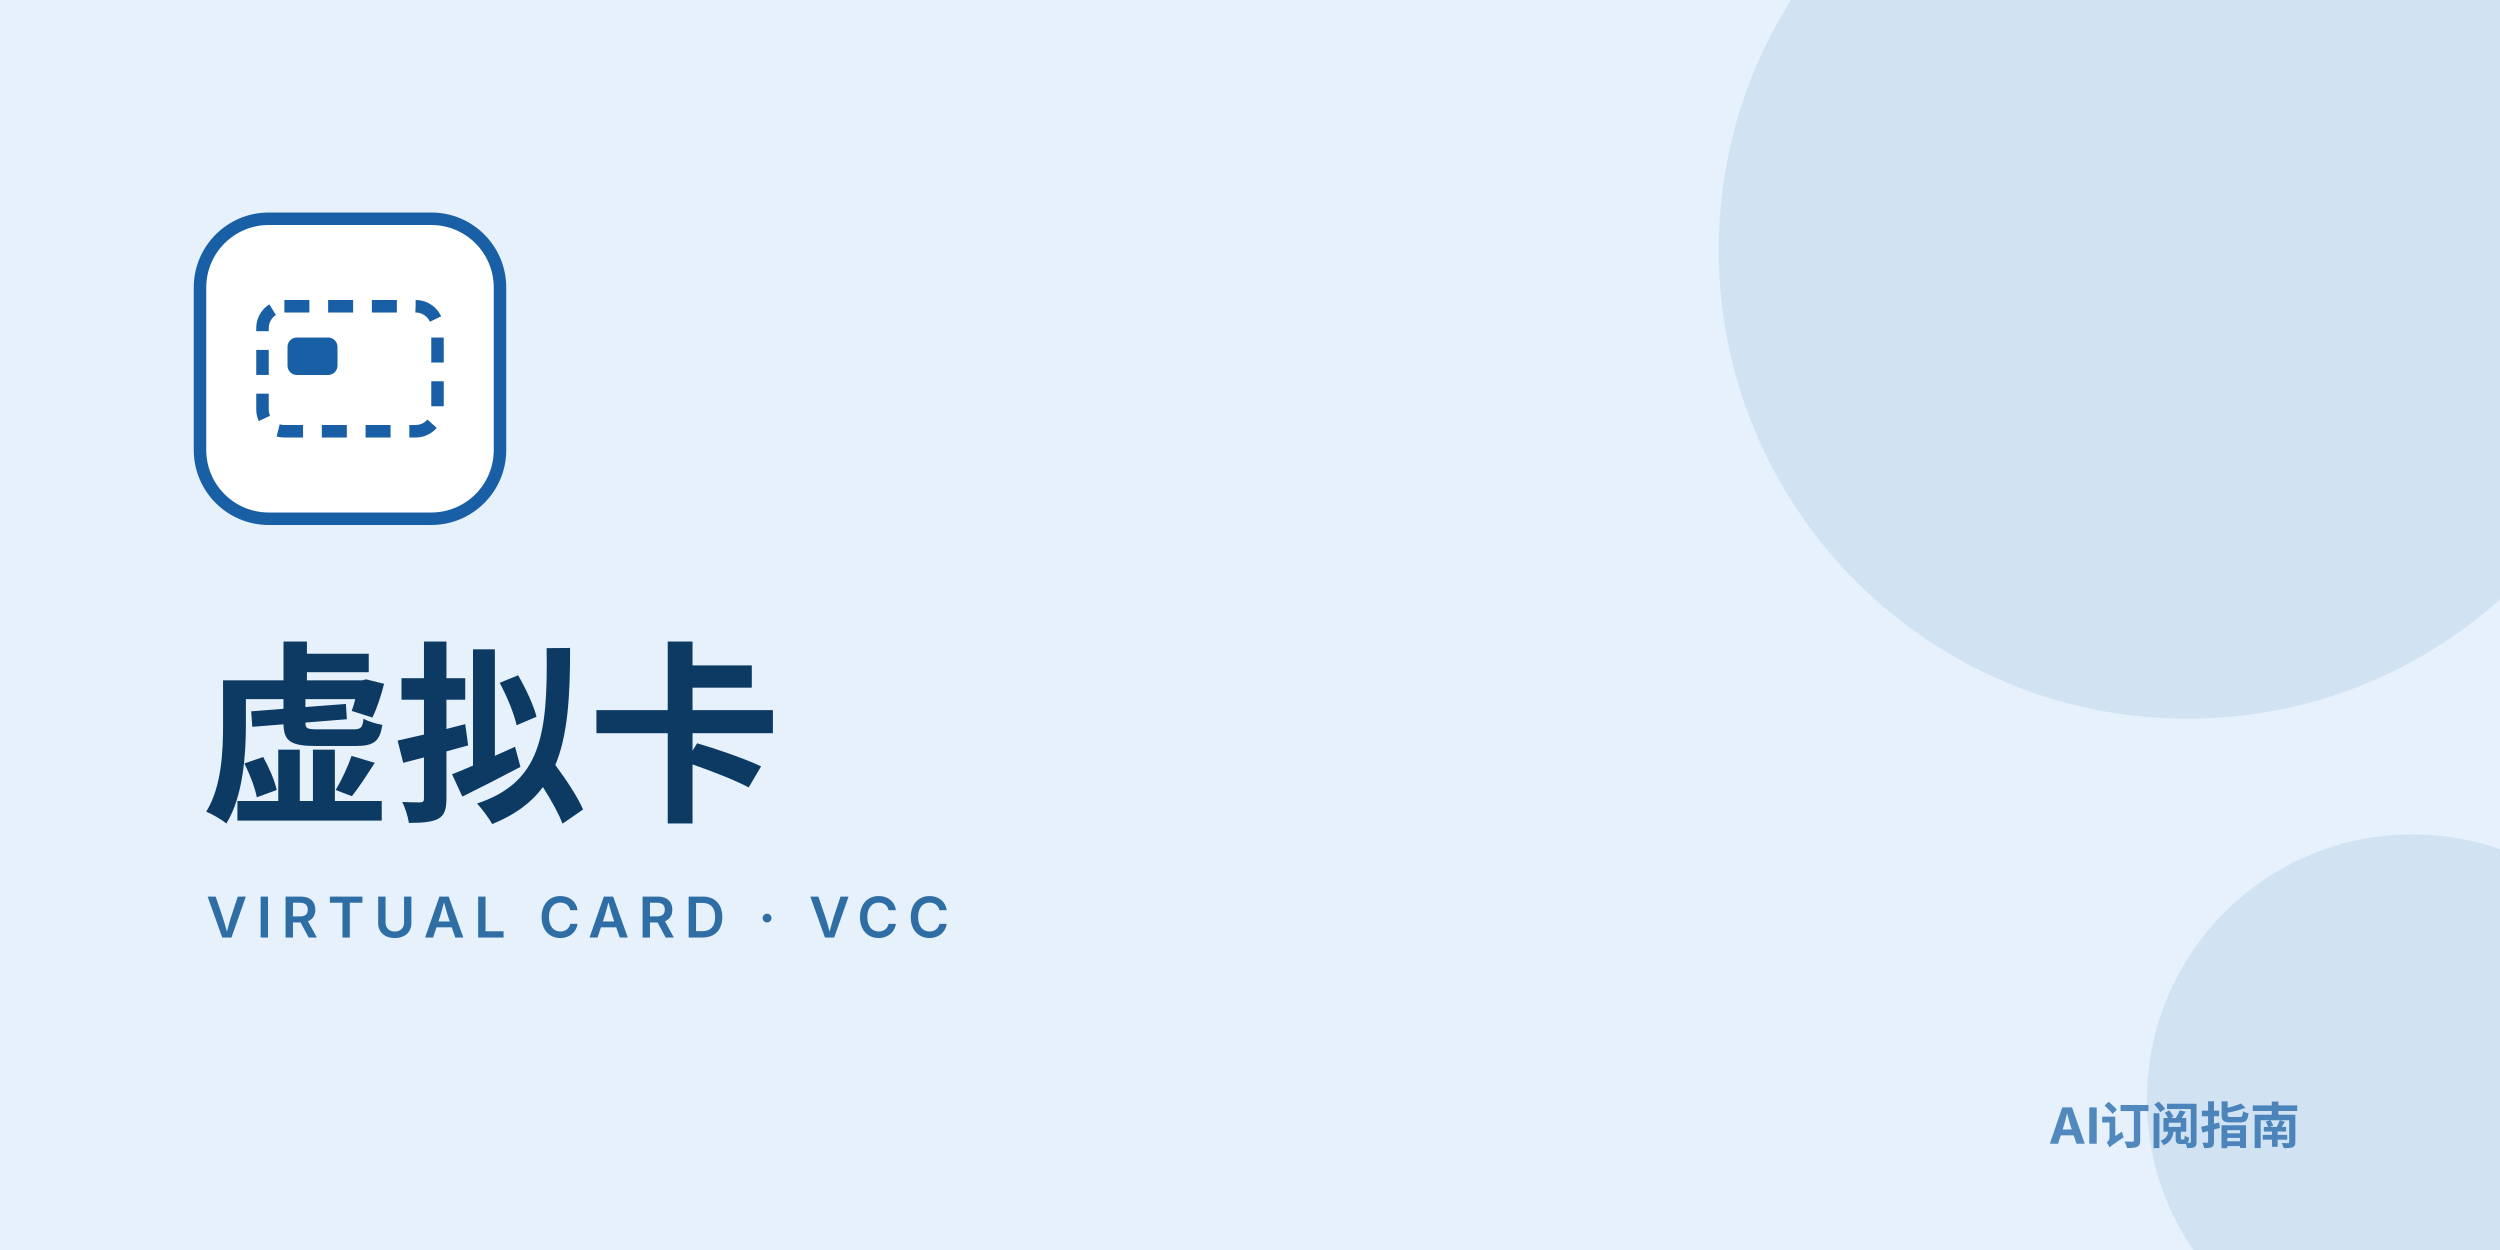
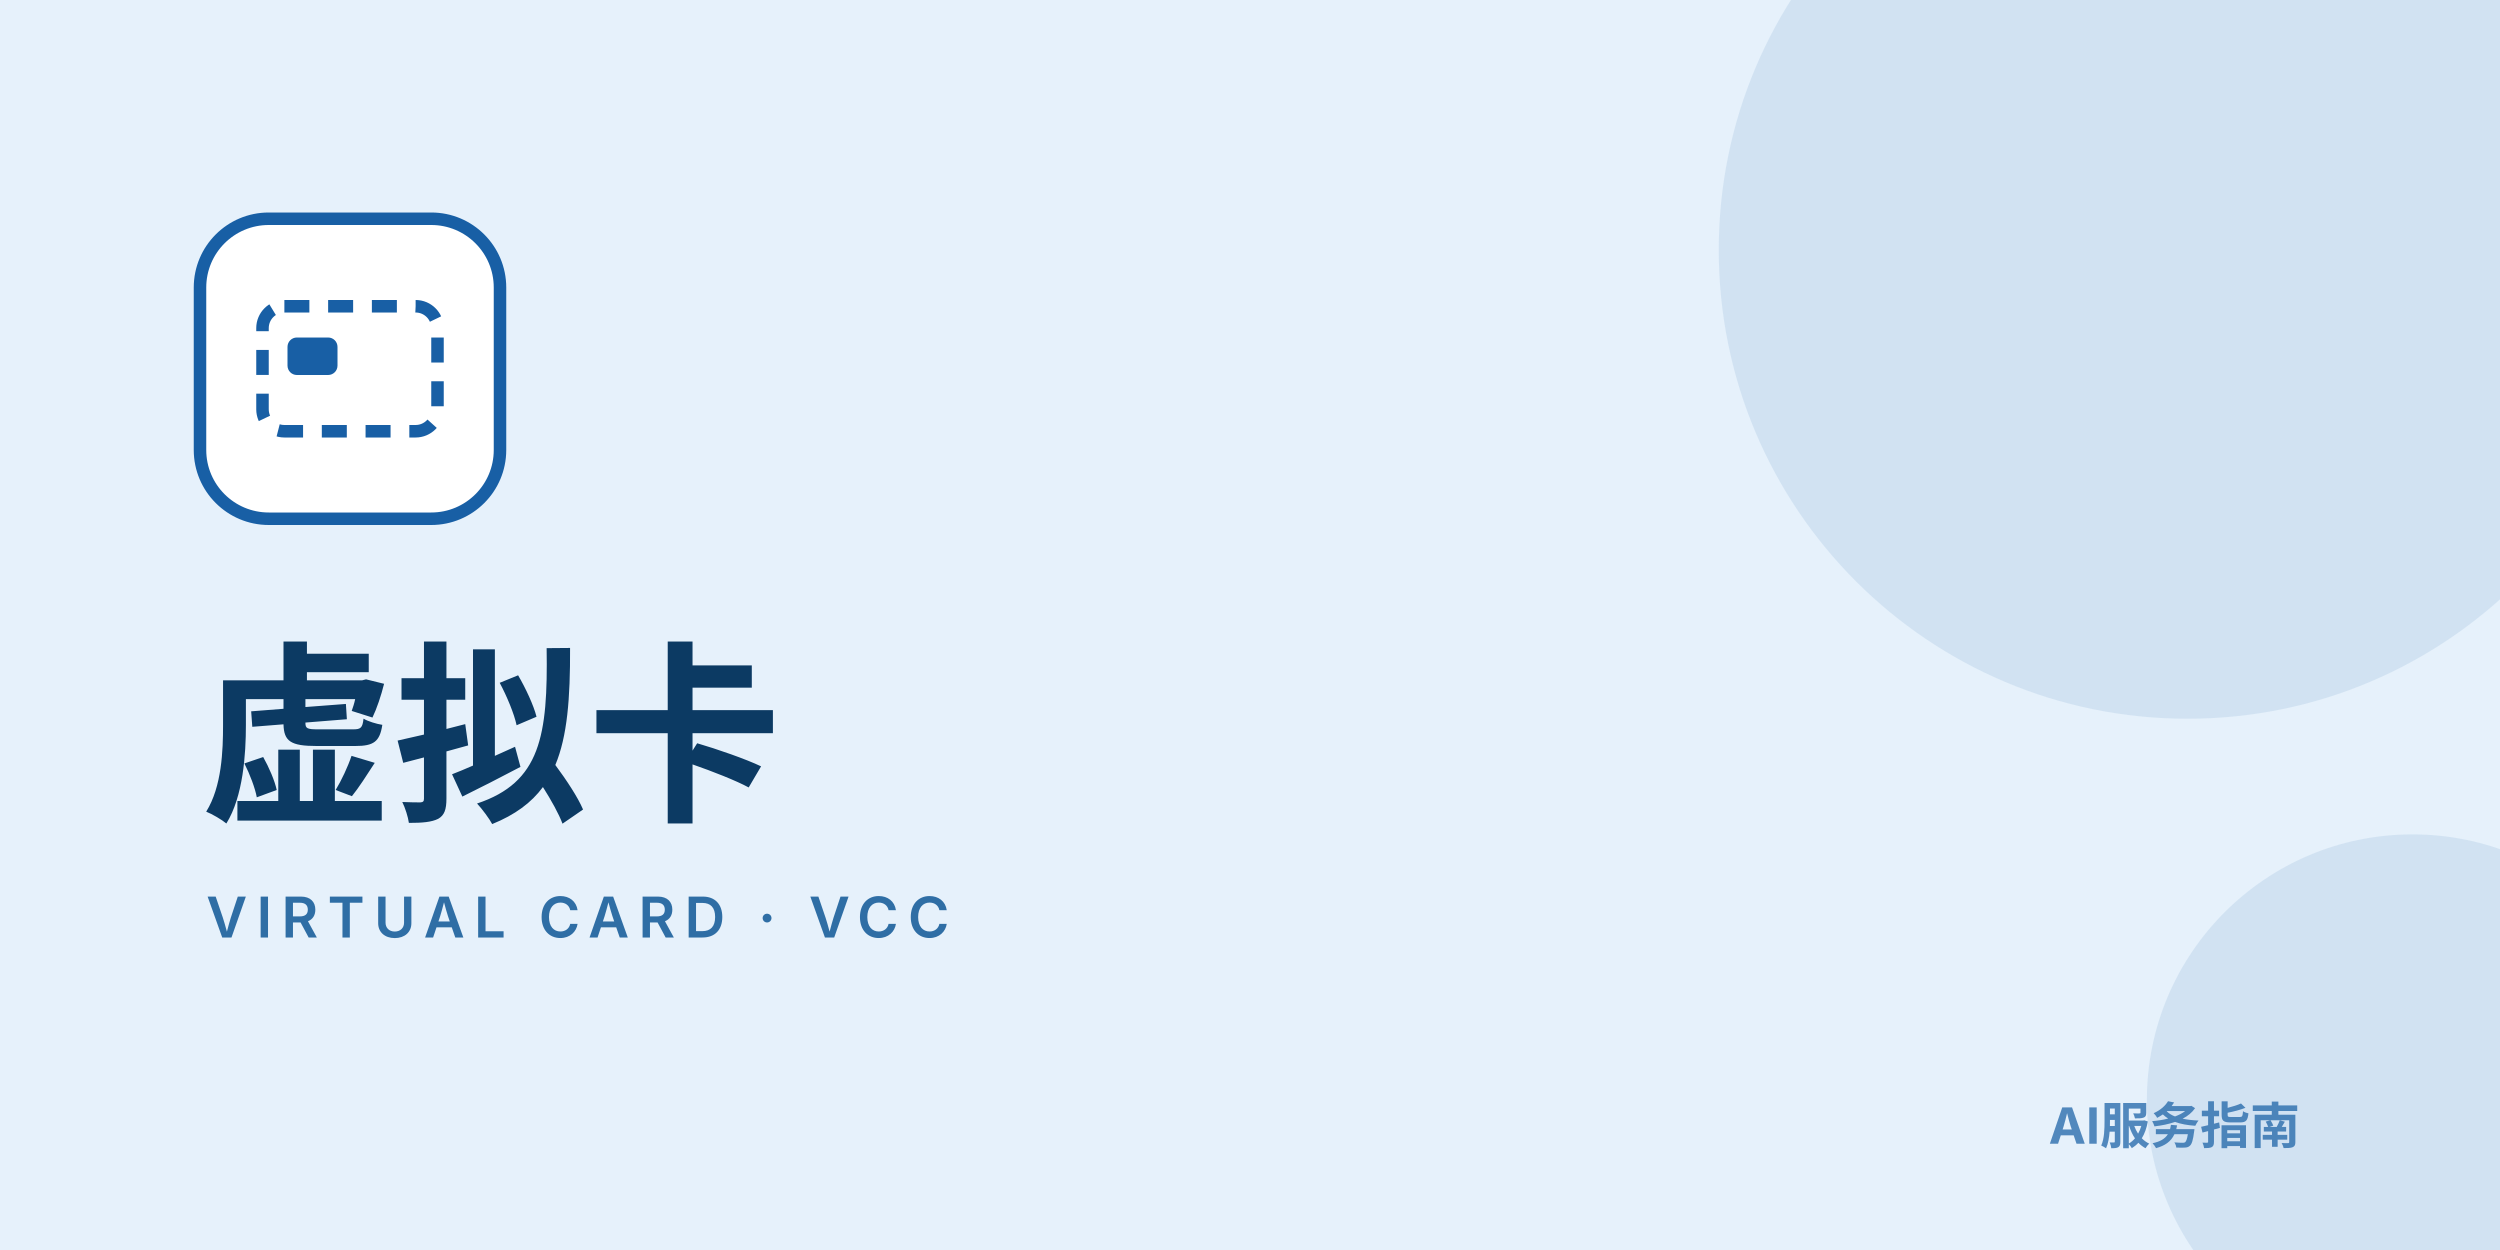
<svg xmlns="http://www.w3.org/2000/svg" viewBox="0 0 800 400" role="img" aria-label="用虚拟信用卡开通海外 AI 订阅封面图">
  <rect width="800" height="400" fill="#e6f1fb" />
  <circle cx="700" cy="80" r="150" fill="#185fa5" opacity="0.10" />
  <circle cx="772" cy="352" r="85" fill="#185fa5" opacity="0.10" />
  <rect x="64" y="70" width="96" height="96" rx="22" fill="#ffffff" stroke="#185fa5" stroke-width="4" />
  <rect x="84" y="98" width="56" height="40" rx="7" fill="none" stroke="#185fa5" stroke-width="4" stroke-dasharray="8 6" />
  <rect x="92" y="108" width="16" height="12" rx="3" fill="#185fa5" />
  <text x="64" y="258" font-family="-apple-system, 'Segoe UI', 'PingFang SC', 'Microsoft YaHei', sans-serif" font-size="62" font-weight="700" fill="#0c3a63">虚拟卡</text>
  <text x="66" y="300" font-family="-apple-system, 'Segoe UI', 'PingFang SC', 'Microsoft YaHei', sans-serif" font-size="18" font-weight="600" letter-spacing="3" fill="#2f6ea5">VIRTUAL CARD · VCC</text>
-   <text x="736" y="366" text-anchor="end" font-family="-apple-system, 'Segoe UI', 'PingFang SC', 'Microsoft YaHei', sans-serif" font-size="16" font-weight="700" fill="#185fa5" opacity="0.72">AI订阅指南</text>
+   <text x="736" y="366" text-anchor="end" font-family="-apple-system, 'Segoe UI', 'PingFang SC', 'Microsoft YaHei', sans-serif" font-size="16" font-weight="700" fill="#185fa5" opacity="0.72">AI服务指南</text>
</svg>
